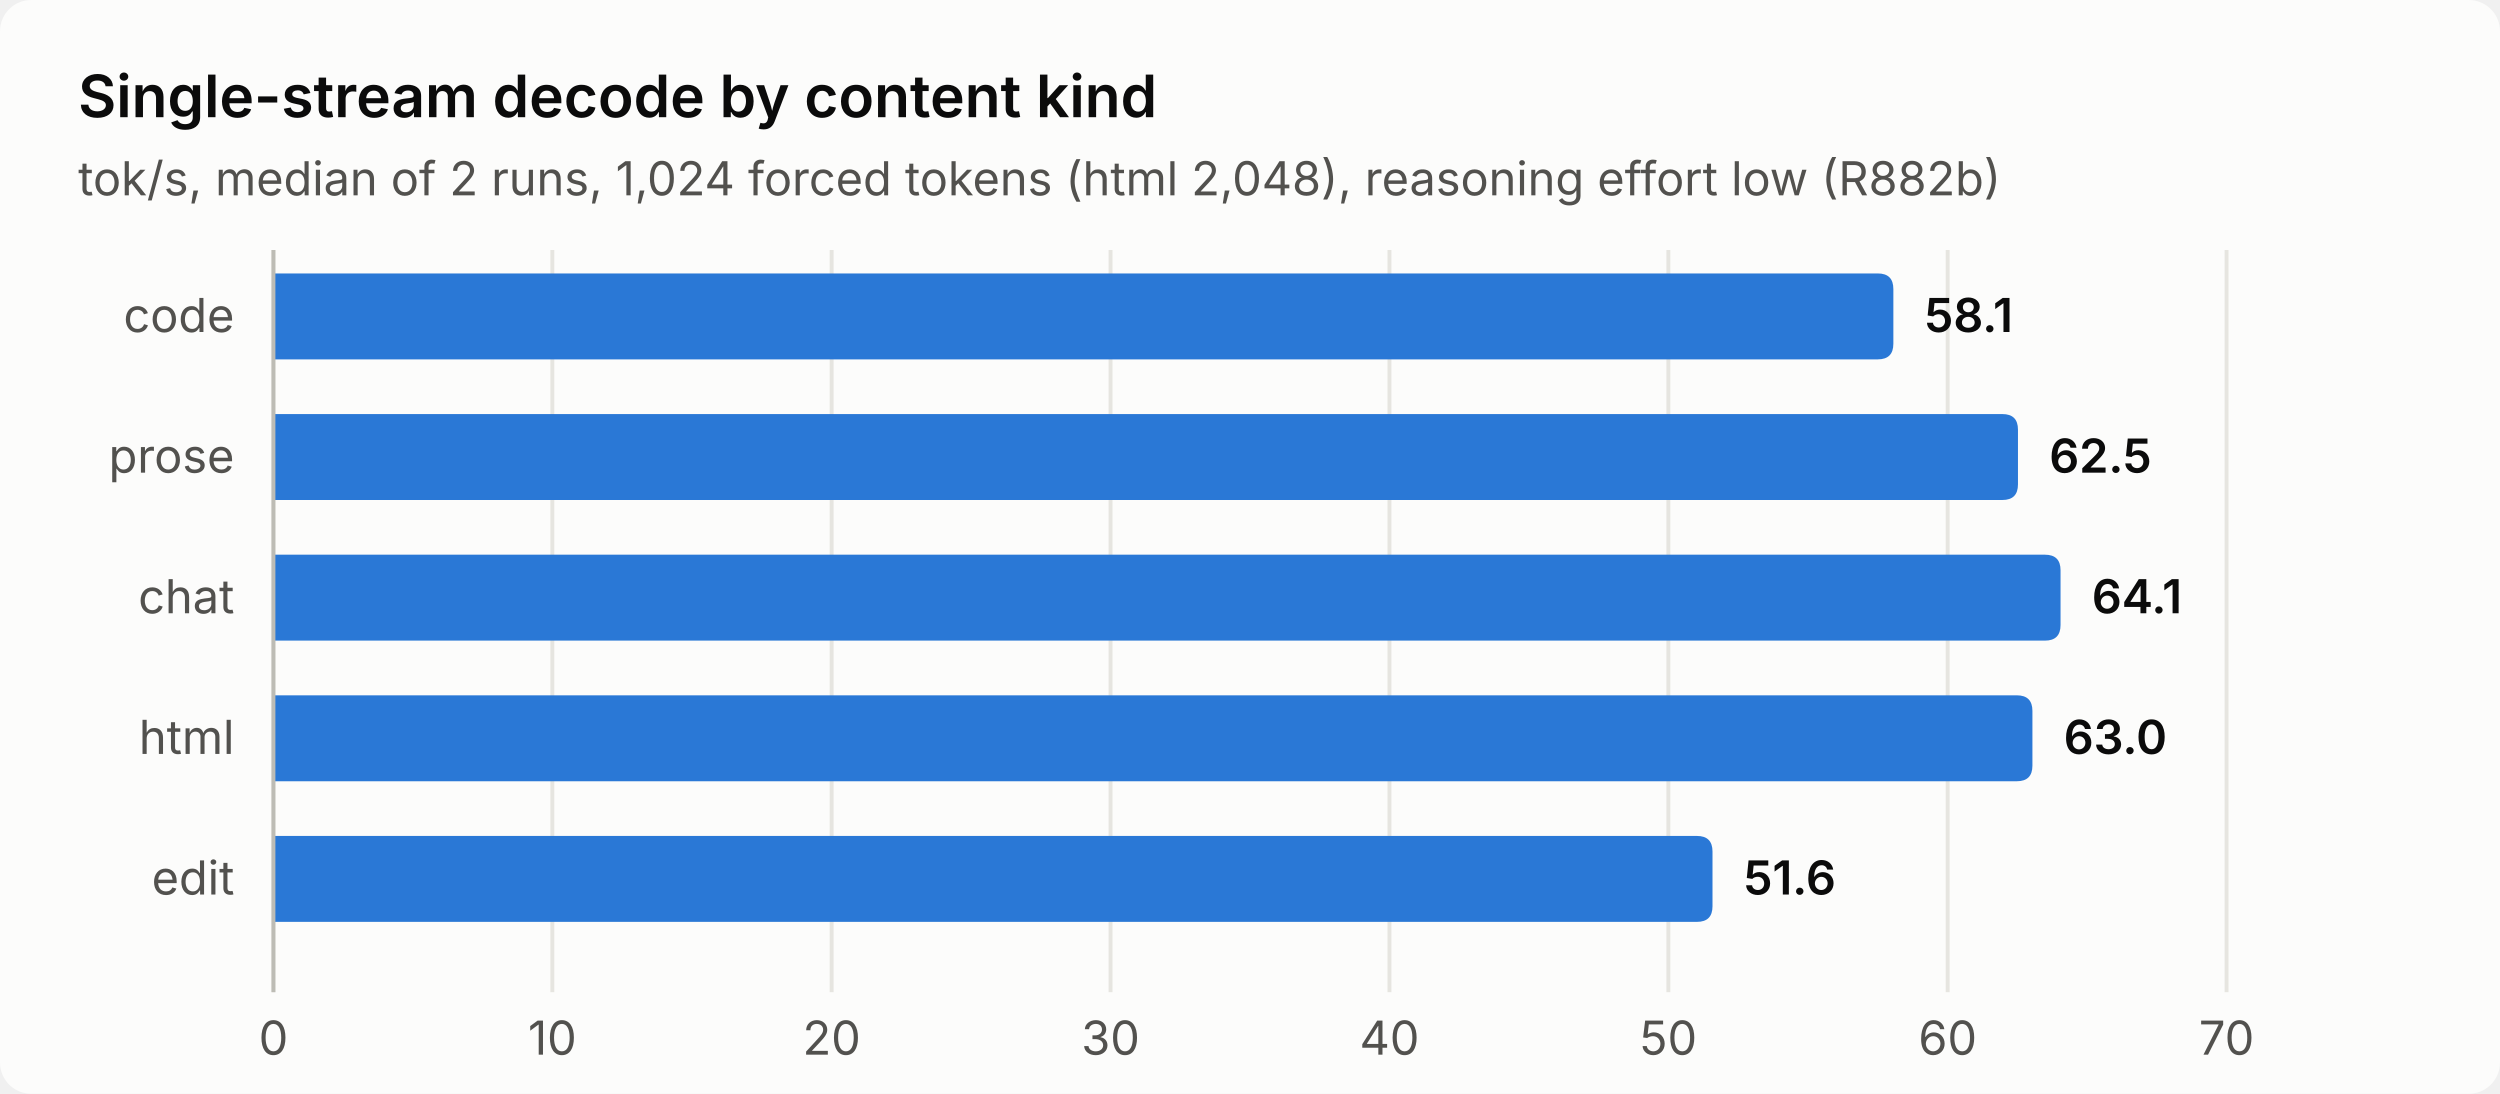
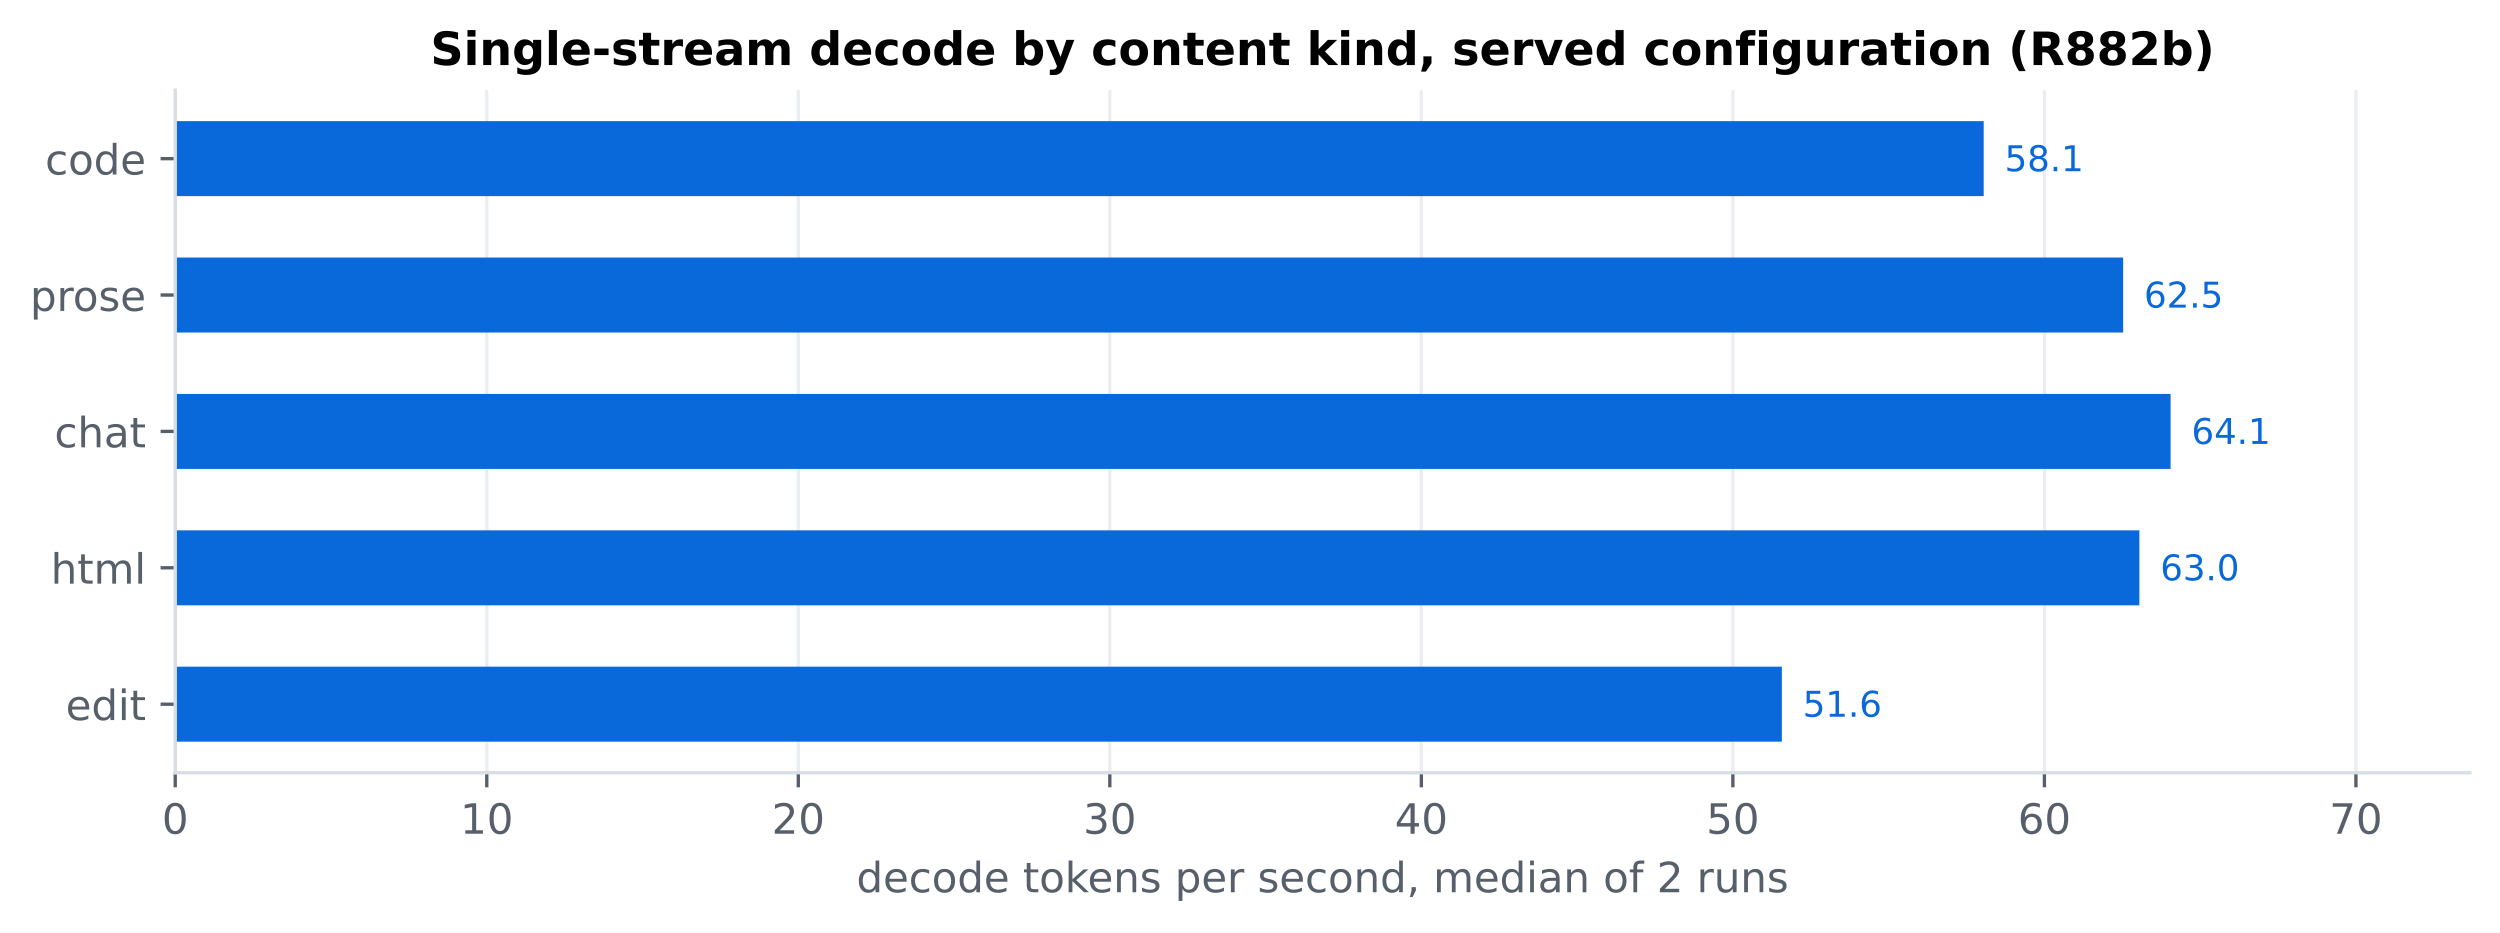
- <svg xmlns="http://www.w3.org/2000/svg" width="640" height="280" viewBox="0 0 640 280" role="img" aria-labelledby="t d">
-   <style>
-   .bg { fill: #fcfcfb; }
-   .t1 { fill: #0b0b0b; font: 600 15px system-ui, -apple-system, "Segoe UI", sans-serif; }
-   .t2 { fill: #52514e; font: 12px system-ui, -apple-system, "Segoe UI", sans-serif; }
-   .t3 { fill: #0b0b0b; font: 600 12px system-ui, -apple-system, "Segoe UI", sans-serif; }
-   .grid { stroke: #e6e5e0; stroke-width: 1; }
-   .axis { stroke: #bdbcb5; stroke-width: 1; }
-   .s1 { fill: #2a78d6; } .s1l { stroke: #2a78d6; }
-   .s2 { fill: #eb6834; } .s2l { stroke: #eb6834; }
-   .ring { stroke: #fcfcfb; stroke-width: 2; }
-   @media (prefers-color-scheme: dark) {
-     .bg { fill: #1a1a19; }
-     .t1, .t3 { fill: #ffffff; } .t2 { fill: #c3c2b7; }
-     .grid { stroke: #2e2e2c; } .axis { stroke: #55544f; }
-     .s1 { fill: #3987e5; } .s1l { stroke: #3987e5; }
-     .s2 { fill: #d95926; } .s2l { stroke: #d95926; }
-     .ring { stroke: #1a1a19; }
-   }
- </style>
-   <rect class="bg" width="640" height="280" rx="8" />
-   <text class="t1" x="20" y="30">Single-stream decode by content kind</text>
-   <text class="t2" x="20" y="50">tok/s, median of 2 runs, 1,024 forced tokens (html 2,048), reasoning effort low (R882b)</text>
-   <line class="grid" x1="70.0" x2="70.0" y1="64" y2="254" />
-   <text class="t2" x="70.0" y="270" text-anchor="middle">0</text>
-   <line class="grid" x1="141.4" x2="141.4" y1="64" y2="254" />
-   <text class="t2" x="141.4" y="270" text-anchor="middle">10</text>
-   <line class="grid" x1="212.9" x2="212.9" y1="64" y2="254" />
-   <text class="t2" x="212.9" y="270" text-anchor="middle">20</text>
-   <line class="grid" x1="284.3" x2="284.3" y1="64" y2="254" />
-   <text class="t2" x="284.3" y="270" text-anchor="middle">30</text>
-   <line class="grid" x1="355.7" x2="355.7" y1="64" y2="254" />
-   <text class="t2" x="355.7" y="270" text-anchor="middle">40</text>
-   <line class="grid" x1="427.1" x2="427.1" y1="64" y2="254" />
-   <text class="t2" x="427.1" y="270" text-anchor="middle">50</text>
-   <line class="grid" x1="498.6" x2="498.6" y1="64" y2="254" />
-   <text class="t2" x="498.6" y="270" text-anchor="middle">60</text>
-   <line class="grid" x1="570.0" x2="570.0" y1="64" y2="254" />
-   <text class="t2" x="570.0" y="270" text-anchor="middle">70</text>
-   <path class="s1" d="M70,70 H480.7 Q484.7,70 484.7,74 V88 Q484.7,92 480.7,92 H70 Z" />
-   <text class="t2" x="60" y="85.0" text-anchor="end">code</text>
-   <text class="t3" x="492.7" y="85.0">58.1</text>
-   <path class="s1" d="M70,106 H512.6 Q516.6,106 516.6,110 V124 Q516.6,128 512.6,128 H70 Z" />
-   <text class="t2" x="60" y="121.0" text-anchor="end">prose</text>
-   <text class="t3" x="524.6" y="121.0">62.5</text>
-   <path class="s1" d="M70,142 H523.5 Q527.5,142 527.5,146 V160 Q527.5,164 523.5,164 H70 Z" />
-   <text class="t2" x="60" y="157.0" text-anchor="end">chat</text>
-   <text class="t3" x="535.5" y="157.0">64.1</text>
-   <path class="s1" d="M70,178 H516.3 Q520.3,178 520.3,182 V196 Q520.3,200 516.3,200 H70 Z" />
-   <text class="t2" x="60" y="193.0" text-anchor="end">html</text>
-   <text class="t3" x="528.3" y="193.0">63.0</text>
-   <path class="s1" d="M70,214 H434.4 Q438.4,214 438.4,218 V232 Q438.4,236 434.4,236 H70 Z" />
-   <text class="t2" x="60" y="229.0" text-anchor="end">edit</text>
-   <text class="t3" x="446.4" y="229.0">51.6</text>
-   <line class="axis" x1="70" x2="70" y1="64" y2="254" />
+ <svg xmlns="http://www.w3.org/2000/svg" xmlns:xlink="http://www.w3.org/1999/xlink" width="598.044pt" height="223.05pt" viewBox="0 0 598.044 223.05" version="1.1">
+   <defs>
+     <style type="text/css">*{stroke-linejoin: round; stroke-linecap: butt}</style>
+   </defs>
+   <g id="figure_1">
+     <g id="patch_1">
+       <path d="M 0 223.05  L 598.044 223.05  L 598.044 0  L 0 0  z " style="fill: #ffffff" />
+     </g>
+     <g id="axes_1">
+       <g id="patch_2">
+         <path d="M 41.92 184.849  L 590.844 184.849  L 590.844 21.558  L 41.92 21.558  z " style="fill: #ffffff" />
+       </g>
+       <g id="matplotlib.axis_1">
+         <g id="xtick_1">
+           <g id="line2d_1">
+             <path d="M 41.92 184.849  L 41.92 21.558  " clip-path="url(#p391c9f2523)" style="fill: none; stroke: #eaeef2; stroke-width: 0.8; stroke-linecap: square" />
+           </g>
+           <g id="line2d_2">
+             <defs>
+               <path id="mec22b8ccb7" d="M 0 0  L 0 3.5  " style="stroke: #57606a; stroke-width: 0.8" />
+             </defs>
+             <g>
+               <use xlink:href="#mec22b8ccb7" x="41.92" y="184.849" style="fill: #57606a; stroke: #57606a; stroke-width: 0.8" />
+             </g>
+           </g>
+           <g id="text_1">
+             <text style="font-size: 10px; font-family: 'DejaVu Sans', 'Bitstream Vera Sans', 'Computer Modern Sans Serif', 'Lucida Grande', 'Verdana', 'Geneva', 'Lucid', 'Arial', 'Helvetica', 'Avant Garde', sans-serif; text-anchor: middle; fill: #57606a" x="41.92" y="199.447" transform="rotate(-0 41.92031 199.4468)">0</text>
+           </g>
+         </g>
+         <g id="xtick_2">
+           <g id="line2d_3">
+             <path d="M 116.443 184.849  L 116.443 21.558  " clip-path="url(#p391c9f2523)" style="fill: none; stroke: #eaeef2; stroke-width: 0.8; stroke-linecap: square" />
+           </g>
+           <g id="line2d_4">
+             <g>
+               <use xlink:href="#mec22b8ccb7" x="116.443" y="184.849" style="fill: #57606a; stroke: #57606a; stroke-width: 0.8" />
+             </g>
+           </g>
+           <g id="text_2">
+             <text style="font-size: 10px; font-family: 'DejaVu Sans', 'Bitstream Vera Sans', 'Computer Modern Sans Serif', 'Lucida Grande', 'Verdana', 'Geneva', 'Lucid', 'Arial', 'Helvetica', 'Avant Garde', sans-serif; text-anchor: middle; fill: #57606a" x="116.443" y="199.447" transform="rotate(-0 116.443 199.4468)">10</text>
+           </g>
+         </g>
+         <g id="xtick_3">
+           <g id="line2d_5">
+             <path d="M 190.966 184.849  L 190.966 21.558  " clip-path="url(#p391c9f2523)" style="fill: none; stroke: #eaeef2; stroke-width: 0.8; stroke-linecap: square" />
+           </g>
+           <g id="line2d_6">
+             <g>
+               <use xlink:href="#mec22b8ccb7" x="190.966" y="184.849" style="fill: #57606a; stroke: #57606a; stroke-width: 0.8" />
+             </g>
+           </g>
+           <g id="text_3">
+             <text style="font-size: 10px; font-family: 'DejaVu Sans', 'Bitstream Vera Sans', 'Computer Modern Sans Serif', 'Lucida Grande', 'Verdana', 'Geneva', 'Lucid', 'Arial', 'Helvetica', 'Avant Garde', sans-serif; text-anchor: middle; fill: #57606a" x="190.966" y="199.447" transform="rotate(-0 190.9658 199.4468)">20</text>
+           </g>
+         </g>
+         <g id="xtick_4">
+           <g id="line2d_7">
+             <path d="M 265.488 184.849  L 265.488 21.558  " clip-path="url(#p391c9f2523)" style="fill: none; stroke: #eaeef2; stroke-width: 0.8; stroke-linecap: square" />
+           </g>
+           <g id="line2d_8">
+             <g>
+               <use xlink:href="#mec22b8ccb7" x="265.488" y="184.849" style="fill: #57606a; stroke: #57606a; stroke-width: 0.8" />
+             </g>
+           </g>
+           <g id="text_4">
+             <text style="font-size: 10px; font-family: 'DejaVu Sans', 'Bitstream Vera Sans', 'Computer Modern Sans Serif', 'Lucida Grande', 'Verdana', 'Geneva', 'Lucid', 'Arial', 'Helvetica', 'Avant Garde', sans-serif; text-anchor: middle; fill: #57606a" x="265.488" y="199.447" transform="rotate(-0 265.4885 199.4468)">30</text>
+           </g>
+         </g>
+         <g id="xtick_5">
+           <g id="line2d_9">
+             <path d="M 340.011 184.849  L 340.011 21.558  " clip-path="url(#p391c9f2523)" style="fill: none; stroke: #eaeef2; stroke-width: 0.8; stroke-linecap: square" />
+           </g>
+           <g id="line2d_10">
+             <g>
+               <use xlink:href="#mec22b8ccb7" x="340.011" y="184.849" style="fill: #57606a; stroke: #57606a; stroke-width: 0.8" />
+             </g>
+           </g>
+           <g id="text_5">
+             <text style="font-size: 10px; font-family: 'DejaVu Sans', 'Bitstream Vera Sans', 'Computer Modern Sans Serif', 'Lucida Grande', 'Verdana', 'Geneva', 'Lucid', 'Arial', 'Helvetica', 'Avant Garde', sans-serif; text-anchor: middle; fill: #57606a" x="340.011" y="199.447" transform="rotate(-0 340.0112 199.4468)">40</text>
+           </g>
+         </g>
+         <g id="xtick_6">
+           <g id="line2d_11">
+             <path d="M 414.534 184.849  L 414.534 21.558  " clip-path="url(#p391c9f2523)" style="fill: none; stroke: #eaeef2; stroke-width: 0.8; stroke-linecap: square" />
+           </g>
+           <g id="line2d_12">
+             <g>
+               <use xlink:href="#mec22b8ccb7" x="414.534" y="184.849" style="fill: #57606a; stroke: #57606a; stroke-width: 0.8" />
+             </g>
+           </g>
+           <g id="text_6">
+             <text style="font-size: 10px; font-family: 'DejaVu Sans', 'Bitstream Vera Sans', 'Computer Modern Sans Serif', 'Lucida Grande', 'Verdana', 'Geneva', 'Lucid', 'Arial', 'Helvetica', 'Avant Garde', sans-serif; text-anchor: middle; fill: #57606a" x="414.534" y="199.447" transform="rotate(-0 414.534 199.4468)">50</text>
+           </g>
+         </g>
+         <g id="xtick_7">
+           <g id="line2d_13">
+             <path d="M 489.057 184.849  L 489.057 21.558  " clip-path="url(#p391c9f2523)" style="fill: none; stroke: #eaeef2; stroke-width: 0.8; stroke-linecap: square" />
+           </g>
+           <g id="line2d_14">
+             <g>
+               <use xlink:href="#mec22b8ccb7" x="489.057" y="184.849" style="fill: #57606a; stroke: #57606a; stroke-width: 0.8" />
+             </g>
+           </g>
+           <g id="text_7">
+             <text style="font-size: 10px; font-family: 'DejaVu Sans', 'Bitstream Vera Sans', 'Computer Modern Sans Serif', 'Lucida Grande', 'Verdana', 'Geneva', 'Lucid', 'Arial', 'Helvetica', 'Avant Garde', sans-serif; text-anchor: middle; fill: #57606a" x="489.057" y="199.447" transform="rotate(-0 489.0567 199.4468)">60</text>
+           </g>
+         </g>
+         <g id="xtick_8">
+           <g id="line2d_15">
+             <path d="M 563.579 184.849  L 563.579 21.558  " clip-path="url(#p391c9f2523)" style="fill: none; stroke: #eaeef2; stroke-width: 0.8; stroke-linecap: square" />
+           </g>
+           <g id="line2d_16">
+             <g>
+               <use xlink:href="#mec22b8ccb7" x="563.579" y="184.849" style="fill: #57606a; stroke: #57606a; stroke-width: 0.8" />
+             </g>
+           </g>
+           <g id="text_8">
+             <text style="font-size: 10px; font-family: 'DejaVu Sans', 'Bitstream Vera Sans', 'Computer Modern Sans Serif', 'Lucida Grande', 'Verdana', 'Geneva', 'Lucid', 'Arial', 'Helvetica', 'Avant Garde', sans-serif; text-anchor: middle; fill: #57606a" x="563.579" y="199.447" transform="rotate(-0 563.5794 199.4468)">70</text>
+           </g>
+         </g>
+         <g id="text_9">
+           <text style="font-size: 10px; font-family: 'DejaVu Sans', 'Bitstream Vera Sans', 'Computer Modern Sans Serif', 'Lucida Grande', 'Verdana', 'Geneva', 'Lucid', 'Arial', 'Helvetica', 'Avant Garde', sans-serif; text-anchor: middle; fill: #57606a" x="316.382" y="213.448" transform="rotate(-0 316.3822 213.4476)">decode tokens per second, median of 2 runs</text>
+         </g>
+       </g>
+       <g id="matplotlib.axis_2">
+         <g id="ytick_1">
+           <g id="line2d_17">
+             <defs>
+               <path id="m82e55f649f" d="M 0 0  L -3.5 0  " style="stroke: #57606a; stroke-width: 0.8" />
+             </defs>
+             <g>
+               <use xlink:href="#m82e55f649f" x="41.92" y="168.455" style="fill: #57606a; stroke: #57606a; stroke-width: 0.8" />
+             </g>
+           </g>
+           <g id="text_10">
+             <text style="font-size: 10px; font-family: 'DejaVu Sans', 'Bitstream Vera Sans', 'Computer Modern Sans Serif', 'Lucida Grande', 'Verdana', 'Geneva', 'Lucid', 'Arial', 'Helvetica', 'Avant Garde', sans-serif; text-anchor: end; fill: #57606a" x="34.92" y="172.254" transform="rotate(-0 34.92031 172.2541)">edit</text>
+           </g>
+         </g>
+         <g id="ytick_2">
+           <g id="line2d_18">
+             <g>
+               <use xlink:href="#m82e55f649f" x="41.92" y="135.829" style="fill: #57606a; stroke: #57606a; stroke-width: 0.8" />
+             </g>
+           </g>
+           <g id="text_11">
+             <text style="font-size: 10px; font-family: 'DejaVu Sans', 'Bitstream Vera Sans', 'Computer Modern Sans Serif', 'Lucida Grande', 'Verdana', 'Geneva', 'Lucid', 'Arial', 'Helvetica', 'Avant Garde', sans-serif; text-anchor: end; fill: #57606a" x="34.92" y="139.629" transform="rotate(-0 34.92031 139.6285)">html</text>
+           </g>
+         </g>
+         <g id="ytick_3">
+           <g id="line2d_19">
+             <g>
+               <use xlink:href="#m82e55f649f" x="41.92" y="103.204" style="fill: #57606a; stroke: #57606a; stroke-width: 0.8" />
+             </g>
+           </g>
+           <g id="text_12">
+             <text style="font-size: 10px; font-family: 'DejaVu Sans', 'Bitstream Vera Sans', 'Computer Modern Sans Serif', 'Lucida Grande', 'Verdana', 'Geneva', 'Lucid', 'Arial', 'Helvetica', 'Avant Garde', sans-serif; text-anchor: end; fill: #57606a" x="34.92" y="107.003" transform="rotate(-0 34.92031 107.003)">chat</text>
+           </g>
+         </g>
+         <g id="ytick_4">
+           <g id="line2d_20">
+             <g>
+               <use xlink:href="#m82e55f649f" x="41.92" y="70.578" style="fill: #57606a; stroke: #57606a; stroke-width: 0.8" />
+             </g>
+           </g>
+           <g id="text_13">
+             <text style="font-size: 10px; font-family: 'DejaVu Sans', 'Bitstream Vera Sans', 'Computer Modern Sans Serif', 'Lucida Grande', 'Verdana', 'Geneva', 'Lucid', 'Arial', 'Helvetica', 'Avant Garde', sans-serif; text-anchor: end; fill: #57606a" x="34.92" y="74.377" transform="rotate(-0 34.92031 74.37701)">prose</text>
+           </g>
+         </g>
+         <g id="ytick_5">
+           <g id="line2d_21">
+             <g>
+               <use xlink:href="#m82e55f649f" x="41.92" y="37.953" style="fill: #57606a; stroke: #57606a; stroke-width: 0.8" />
+             </g>
+           </g>
+           <g id="text_14">
+             <text style="font-size: 10px; font-family: 'DejaVu Sans', 'Bitstream Vera Sans', 'Computer Modern Sans Serif', 'Lucida Grande', 'Verdana', 'Geneva', 'Lucid', 'Arial', 'Helvetica', 'Avant Garde', sans-serif; text-anchor: end; fill: #57606a" x="34.92" y="41.752" transform="rotate(-0 34.92031 41.75184)">code</text>
+           </g>
+         </g>
+       </g>
+       <g id="patch_3">
+         <path d="M 41.92 177.427  L 426.253 177.427  L 426.253 159.483  L 41.92 159.483  z " clip-path="url(#p391c9f2523)" style="fill: #0969da" />
+       </g>
+       <g id="patch_4">
+         <path d="M 41.92 144.801  L 511.778 144.801  L 511.778 126.857  L 41.92 126.857  z " clip-path="url(#p391c9f2523)" style="fill: #0969da" />
+       </g>
+       <g id="patch_5">
+         <path d="M 41.92 112.176  L 519.245 112.176  L 519.245 94.232  L 41.92 94.232  z " clip-path="url(#p391c9f2523)" style="fill: #0969da" />
+       </g>
+       <g id="patch_6">
+         <path d="M 41.92 79.55  L 507.895 79.55  L 507.895 61.606  L 41.92 61.606  z " clip-path="url(#p391c9f2523)" style="fill: #0969da" />
+       </g>
+       <g id="patch_7">
+         <path d="M 41.92 46.925  L 474.534 46.925  L 474.534 28.981  L 41.92 28.981  z " clip-path="url(#p391c9f2523)" style="fill: #0969da" />
+       </g>
+       <g id="patch_8">
+         <path d="M 41.92 184.849  L 41.92 21.558  " style="fill: none; stroke: #d8dee4; stroke-width: 0.8; stroke-linejoin: miter; stroke-linecap: square" />
+       </g>
+       <g id="patch_9">
+         <path d="M 41.92 184.849  L 590.844 184.849  " style="fill: none; stroke: #d8dee4; stroke-width: 0.8; stroke-linejoin: miter; stroke-linecap: square" />
+       </g>
+       <g id="text_15">
+         <text style="font-size: 8.5px; font-family: 'DejaVu Sans', 'Bitstream Vera Sans', 'Computer Modern Sans Serif', 'Lucida Grande', 'Verdana', 'Geneva', 'Lucid', 'Arial', 'Helvetica', 'Avant Garde', sans-serif; text-anchor: start; fill: #0969da" x="431.253" y="171.455" transform="rotate(-0 431.2526 171.4548)">51.6</text>
+       </g>
+       <g id="text_16">
+         <text style="font-size: 8.5px; font-family: 'DejaVu Sans', 'Bitstream Vera Sans', 'Computer Modern Sans Serif', 'Lucida Grande', 'Verdana', 'Geneva', 'Lucid', 'Arial', 'Helvetica', 'Avant Garde', sans-serif; text-anchor: start; fill: #0969da" x="516.778" y="138.829" transform="rotate(-0 516.778 138.8293)">63.0</text>
+       </g>
+       <g id="text_17">
+         <text style="font-size: 8.5px; font-family: 'DejaVu Sans', 'Bitstream Vera Sans', 'Computer Modern Sans Serif', 'Lucida Grande', 'Verdana', 'Geneva', 'Lucid', 'Arial', 'Helvetica', 'Avant Garde', sans-serif; text-anchor: start; fill: #0969da" x="524.245" y="106.204" transform="rotate(-0 524.2454 106.2037)">64.1</text>
+       </g>
+       <g id="text_18">
+         <text style="font-size: 8.5px; font-family: 'DejaVu Sans', 'Bitstream Vera Sans', 'Computer Modern Sans Serif', 'Lucida Grande', 'Verdana', 'Geneva', 'Lucid', 'Arial', 'Helvetica', 'Avant Garde', sans-serif; text-anchor: start; fill: #0969da" x="512.895" y="73.578" transform="rotate(-0 512.8953 73.57818)">62.5</text>
+       </g>
+       <g id="text_19">
+         <text style="font-size: 8.5px; font-family: 'DejaVu Sans', 'Bitstream Vera Sans', 'Computer Modern Sans Serif', 'Lucida Grande', 'Verdana', 'Geneva', 'Lucid', 'Arial', 'Helvetica', 'Avant Garde', sans-serif; text-anchor: start; fill: #0969da" x="479.534" y="40.953" transform="rotate(-0 479.5337 40.95262)">58.1</text>
+       </g>
+       <g id="text_20">
+         <text style="font-weight: 700; font-size: 11px; font-family: 'DejaVu Sans', 'Bitstream Vera Sans', 'Computer Modern Sans Serif', 'Lucida Grande', 'Verdana', 'Geneva', 'Lucid', 'Arial', 'Helvetica', 'Avant Garde', sans-serif; text-anchor: middle" x="316.382" y="15.558" transform="rotate(-0 316.3822 15.55828)">Single-stream decode by content kind, served configuration (R882b)</text>
+       </g>
+     </g>
+   </g>
+   <defs>
+     <clipPath id="p391c9f2523">
+       <rect x="41.92" y="21.558" width="548.924" height="163.291" />
+     </clipPath>
+   </defs>
</svg>
